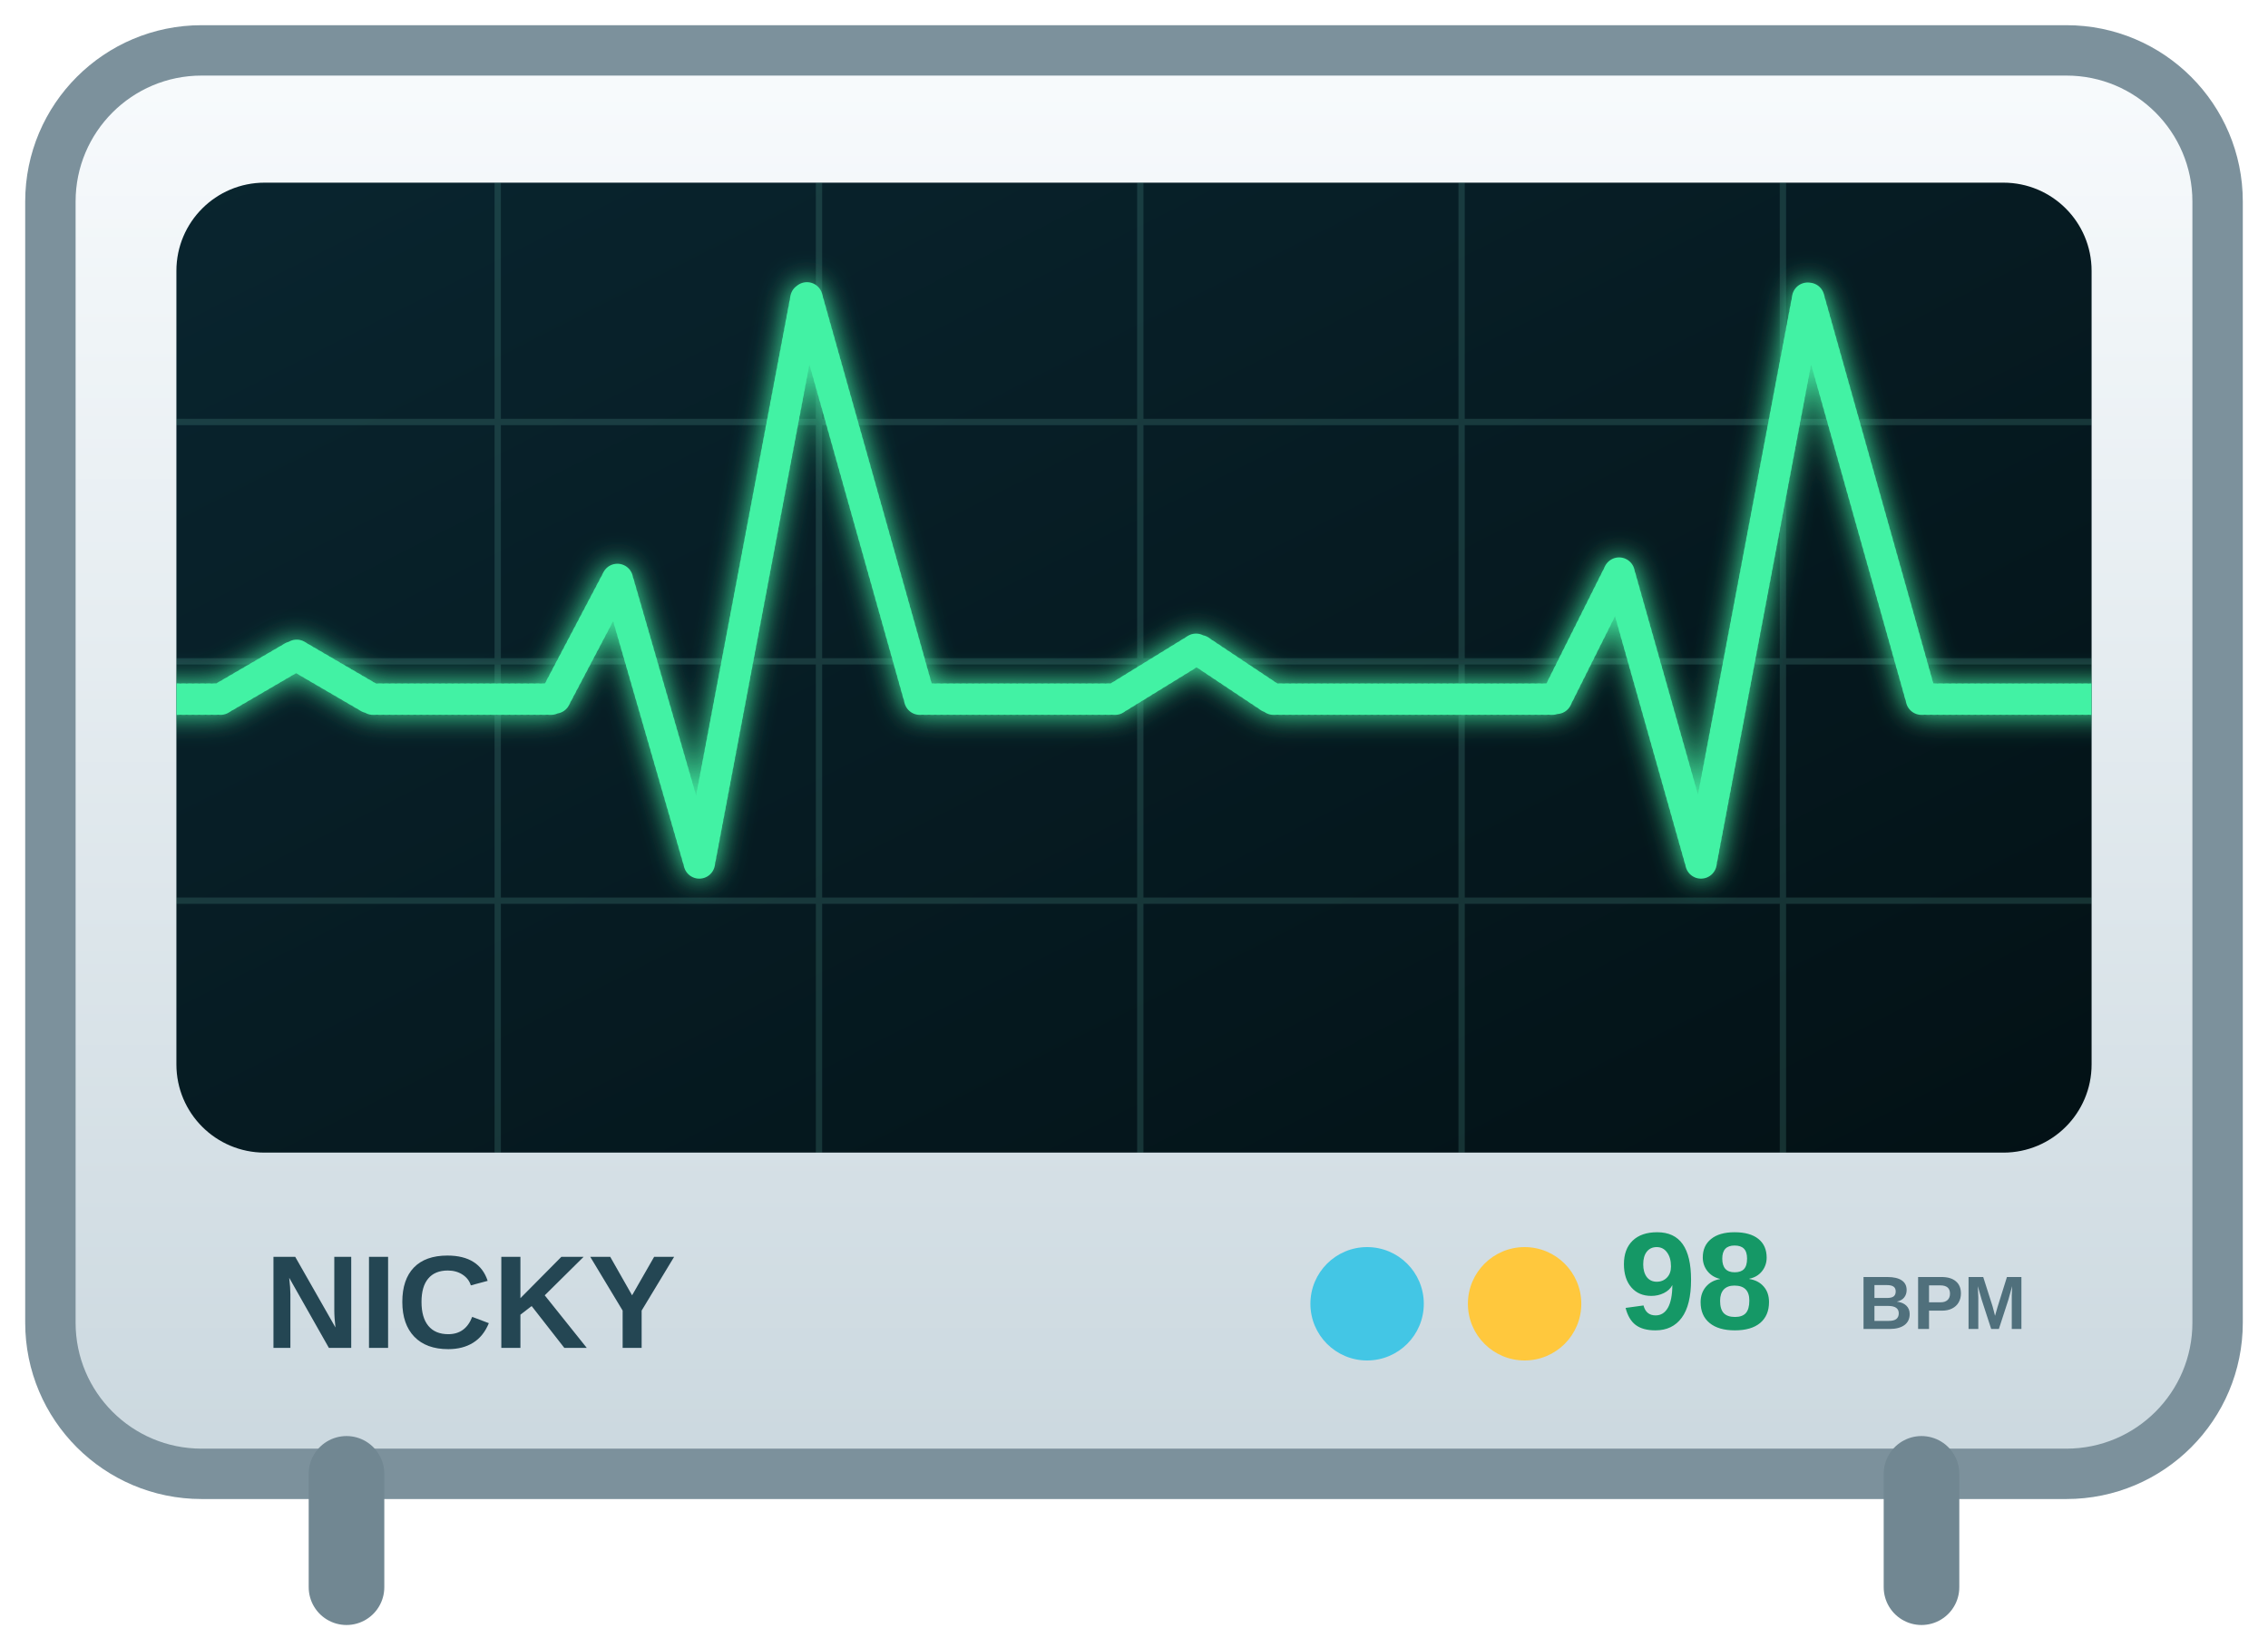
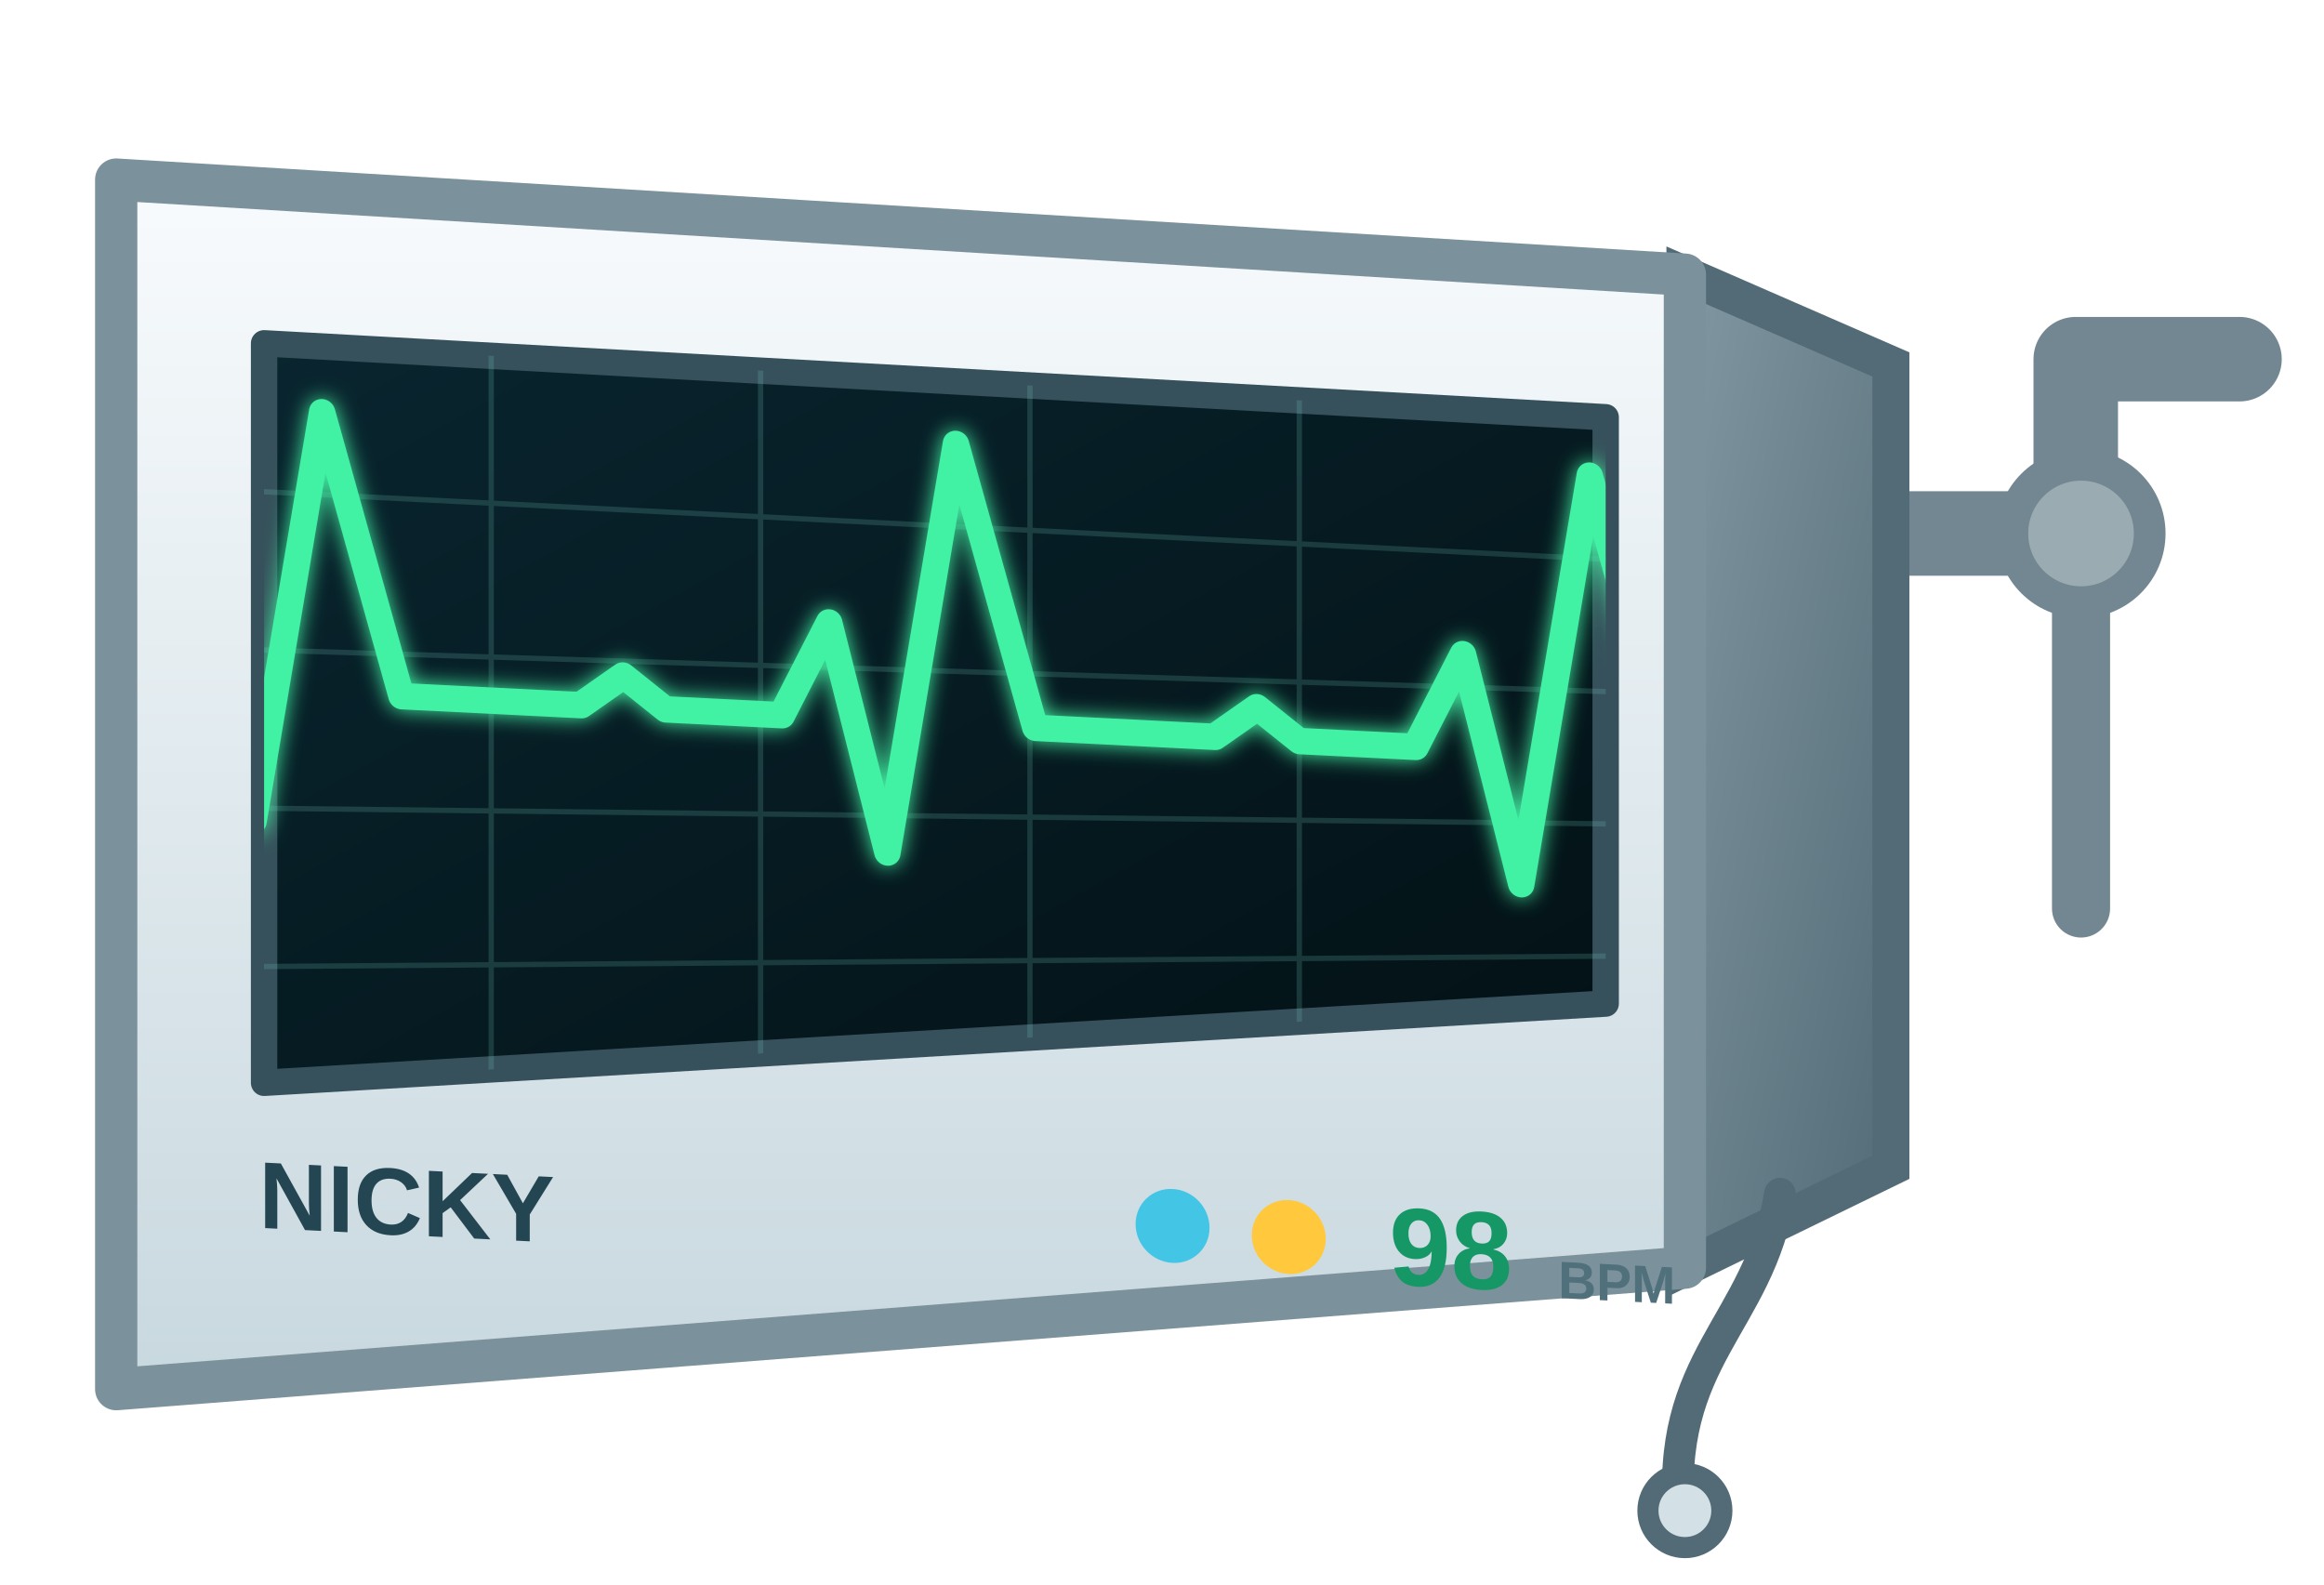
- <svg xmlns="http://www.w3.org/2000/svg" viewBox="0 0 360 260" role="img" aria-label="Heart-rate monitor displaying a moving green heartbeat trace">
+ <svg xmlns="http://www.w3.org/2000/svg" viewBox="0 0 440 300" role="img" aria-label="Wall-mounted heart-rate monitor angled toward the nurse with a moving green heartbeat trace">
  <defs>
    <linearGradient id="case" x1="0" y1="0" x2="0" y2="1">
      <stop offset="0" stop-color="#f8fbfd" />
-       <stop offset="1" stop-color="#cbd8df" />
+       <stop offset="1" stop-color="#c8d8df" />
+     </linearGradient>
+     <linearGradient id="side" x1="0" y1="0" x2="1" y2="1">
+       <stop stop-color="#8197a1" />
+       <stop offset="1" stop-color="#526b76" />
    </linearGradient>
    <linearGradient id="screen" x1="0" y1="0" x2="1" y2="1">
      <stop stop-color="#09252f" />
      <stop offset="1" stop-color="#031115" />
    </linearGradient>
-     <filter id="glow" x="-30%" y="-100%" width="160%" height="300%">
-       <feGaussianBlur stdDeviation="2.2" result="blur" />
+     <filter id="glow" x="-20%" y="-70%" width="140%" height="240%">
+       <feGaussianBlur stdDeviation="2" result="blur" />
      <feMerge>
        <feMergeNode in="blur" />
        <feMergeNode in="SourceGraphic" />
      </feMerge>
    </filter>
    <clipPath id="screenClip">
-       <rect x="28" y="29" width="304" height="154" rx="14" />
+       <polygon points="50,65 304,79 304,190 50,205" />
    </clipPath>
  </defs>
-   <rect x="8" y="8" width="344" height="226" rx="24" fill="url(#case)" stroke="#7c919c" stroke-width="8" />
-   <rect x="28" y="29" width="304" height="154" rx="14" fill="url(#screen)" />
-   <g opacity=".16" stroke="#78d9c8" stroke-width="1">
-     <path d="M28 67h304M28 105h304M28 143h304" />
-     <path d="M79 29v154M130 29v154M181 29v154M232 29v154M283 29v154" />
+   <g fill="none" stroke="#728791" stroke-linecap="round" stroke-linejoin="round">
+     <path d="M347 101h46V68h31" stroke-width="16" />
+     <path d="M394 69v103" stroke-width="11" />
+     <circle cx="394" cy="101" r="13" fill="#9babb2" stroke-width="6" />
+   </g>
+   <polygon points="319,52 358,69 358,221 319,240" fill="url(#side)" stroke="#526b76" stroke-width="7" />
+   <polygon points="22,34 319,52 319,240 22,263" fill="url(#case)" stroke="#7b919b" stroke-width="8" stroke-linejoin="round" />
+   <polygon points="50,65 304,79 304,190 50,205" fill="url(#screen)" stroke="#36515b" stroke-width="5" stroke-linejoin="round" />
+   <g clip-path="url(#screenClip)" opacity=".18" stroke="#78d9c8" stroke-width="1">
+     <path d="M48 93l258 13M48 123l258 8M48 153l258 3M48 183l258-2" />
+     <path d="M93 63v140M144 67v133M195 70v127M246 74v120" />
  </g>
  <g clip-path="url(#screenClip)" filter="url(#glow)">
-     <path class="ecg-trace" pathLength="1" d="M-20 111h55l12-7 12 7h29l10-19 13 45 17-90 18 64h31l13-8 12 8h45l10-20 13 46 17-90 18 64h72" fill="none" stroke="#43f2a4" stroke-width="5" stroke-linecap="round" stroke-linejoin="round" />
+     <g class="ecg-scroll" transform="matrix(1 .05 0 1 0 0)">
+       <path d="M-160 128h30l8-6 8 6h22l9-18 11 43 13-78 15 53h34l8-6 8 6h22l9-18 11 43 13-78 15 53h34l8-6 8 6h22l9-18 11 43 13-78 15 53h34l8-6 8 6h22l9-18 11 43 13-78 15 53h34l8-6 8 6h22l9-18 11 43 13-78 15 53h45" fill="none" stroke="#43f2a4" stroke-width="5" stroke-linecap="round" stroke-linejoin="round" />
+     </g>
  </g>
-   <g font-family="Arial, sans-serif" font-weight="700">
-     <text x="42" y="214" font-size="21" fill="#244653">NICKY</text>
-     <text x="257" y="211" font-size="22" fill="#159866">98</text>
-     <text x="295" y="211" font-size="12" fill="#50707c">BPM</text>
+   <g transform="matrix(1 .05 0 1 0 0)" font-family="Arial, sans-serif" font-weight="700">
+     <text x="49" y="230" font-size="18" fill="#244653">NICKY</text>
+     <circle cx="222" cy="221" r="7" fill="#43c6e5" />
+     <circle cx="244" cy="222" r="7" fill="#ffc83d" />
+     <text x="263" y="230" font-size="21" fill="#159866">98</text>
+     <text x="295" y="231" font-size="10" fill="#50707c">BPM</text>
  </g>
-   <circle cx="217" cy="207" r="9" fill="#43c6e5" />
-   <circle cx="242" cy="207" r="9" fill="#ffc83d" />
-   <path d="M55 234v18M305 234v18" stroke="#718792" stroke-width="12" stroke-linecap="round" />
+   <path d="M337 226c-4 25-22 31-19 62" fill="none" stroke="#526b76" stroke-width="6" stroke-linecap="round" />
+   <circle cx="319" cy="286" r="7" fill="#d3e0e5" stroke="#526b76" stroke-width="4" />
  <style>
-     .ecg-trace {
-       stroke-dasharray: .25 .75;
-       animation: heartbeat 1.35s linear infinite;
+     .ecg-scroll {
+       animation: ecg-scroll 1.65s linear infinite;
+       transform-box: fill-box;
+       transform-origin: center;
    }
-     @keyframes heartbeat {
-       from { stroke-dashoffset: 0; }
-       to { stroke-dashoffset: -1; }
+     @keyframes ecg-scroll {
+       from { translate: 0 0; }
+       to { translate: -150px 0; }
    }
    @media (prefers-reduced-motion: reduce) {
-       .ecg-trace { animation: none; stroke-dasharray: none; }
+       .ecg-scroll { animation: none; }
    }
  </style>
</svg>
